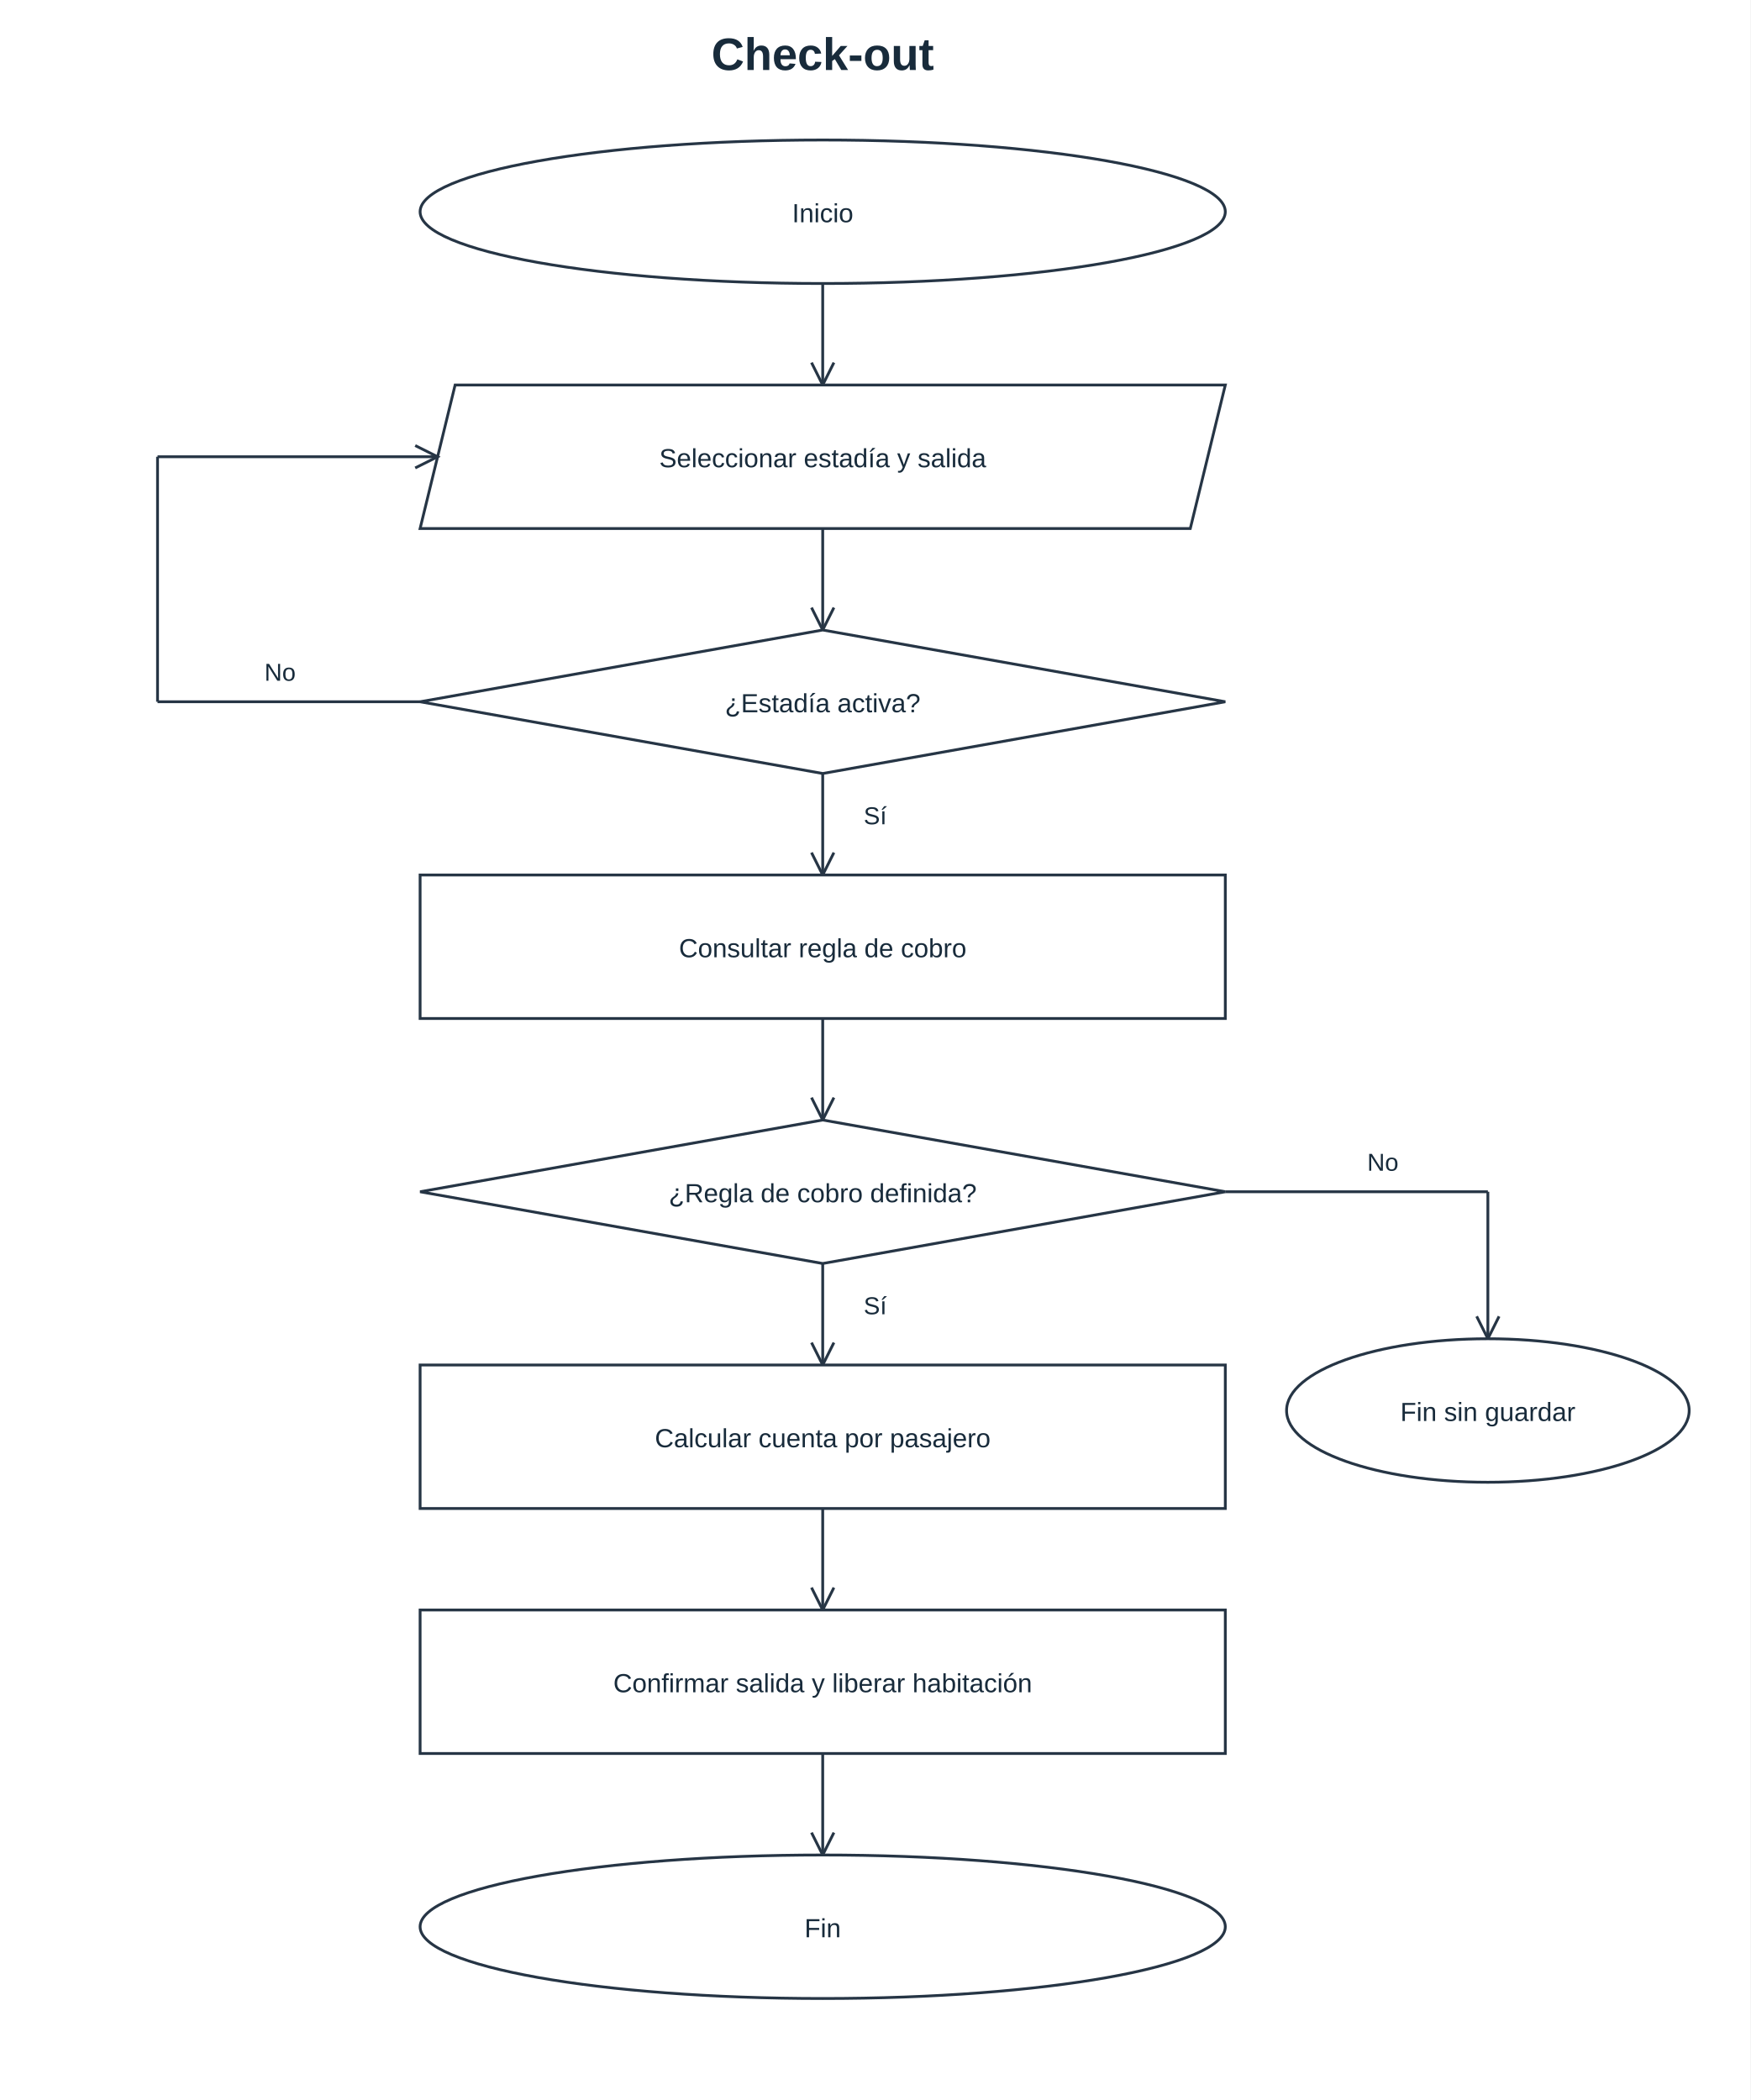
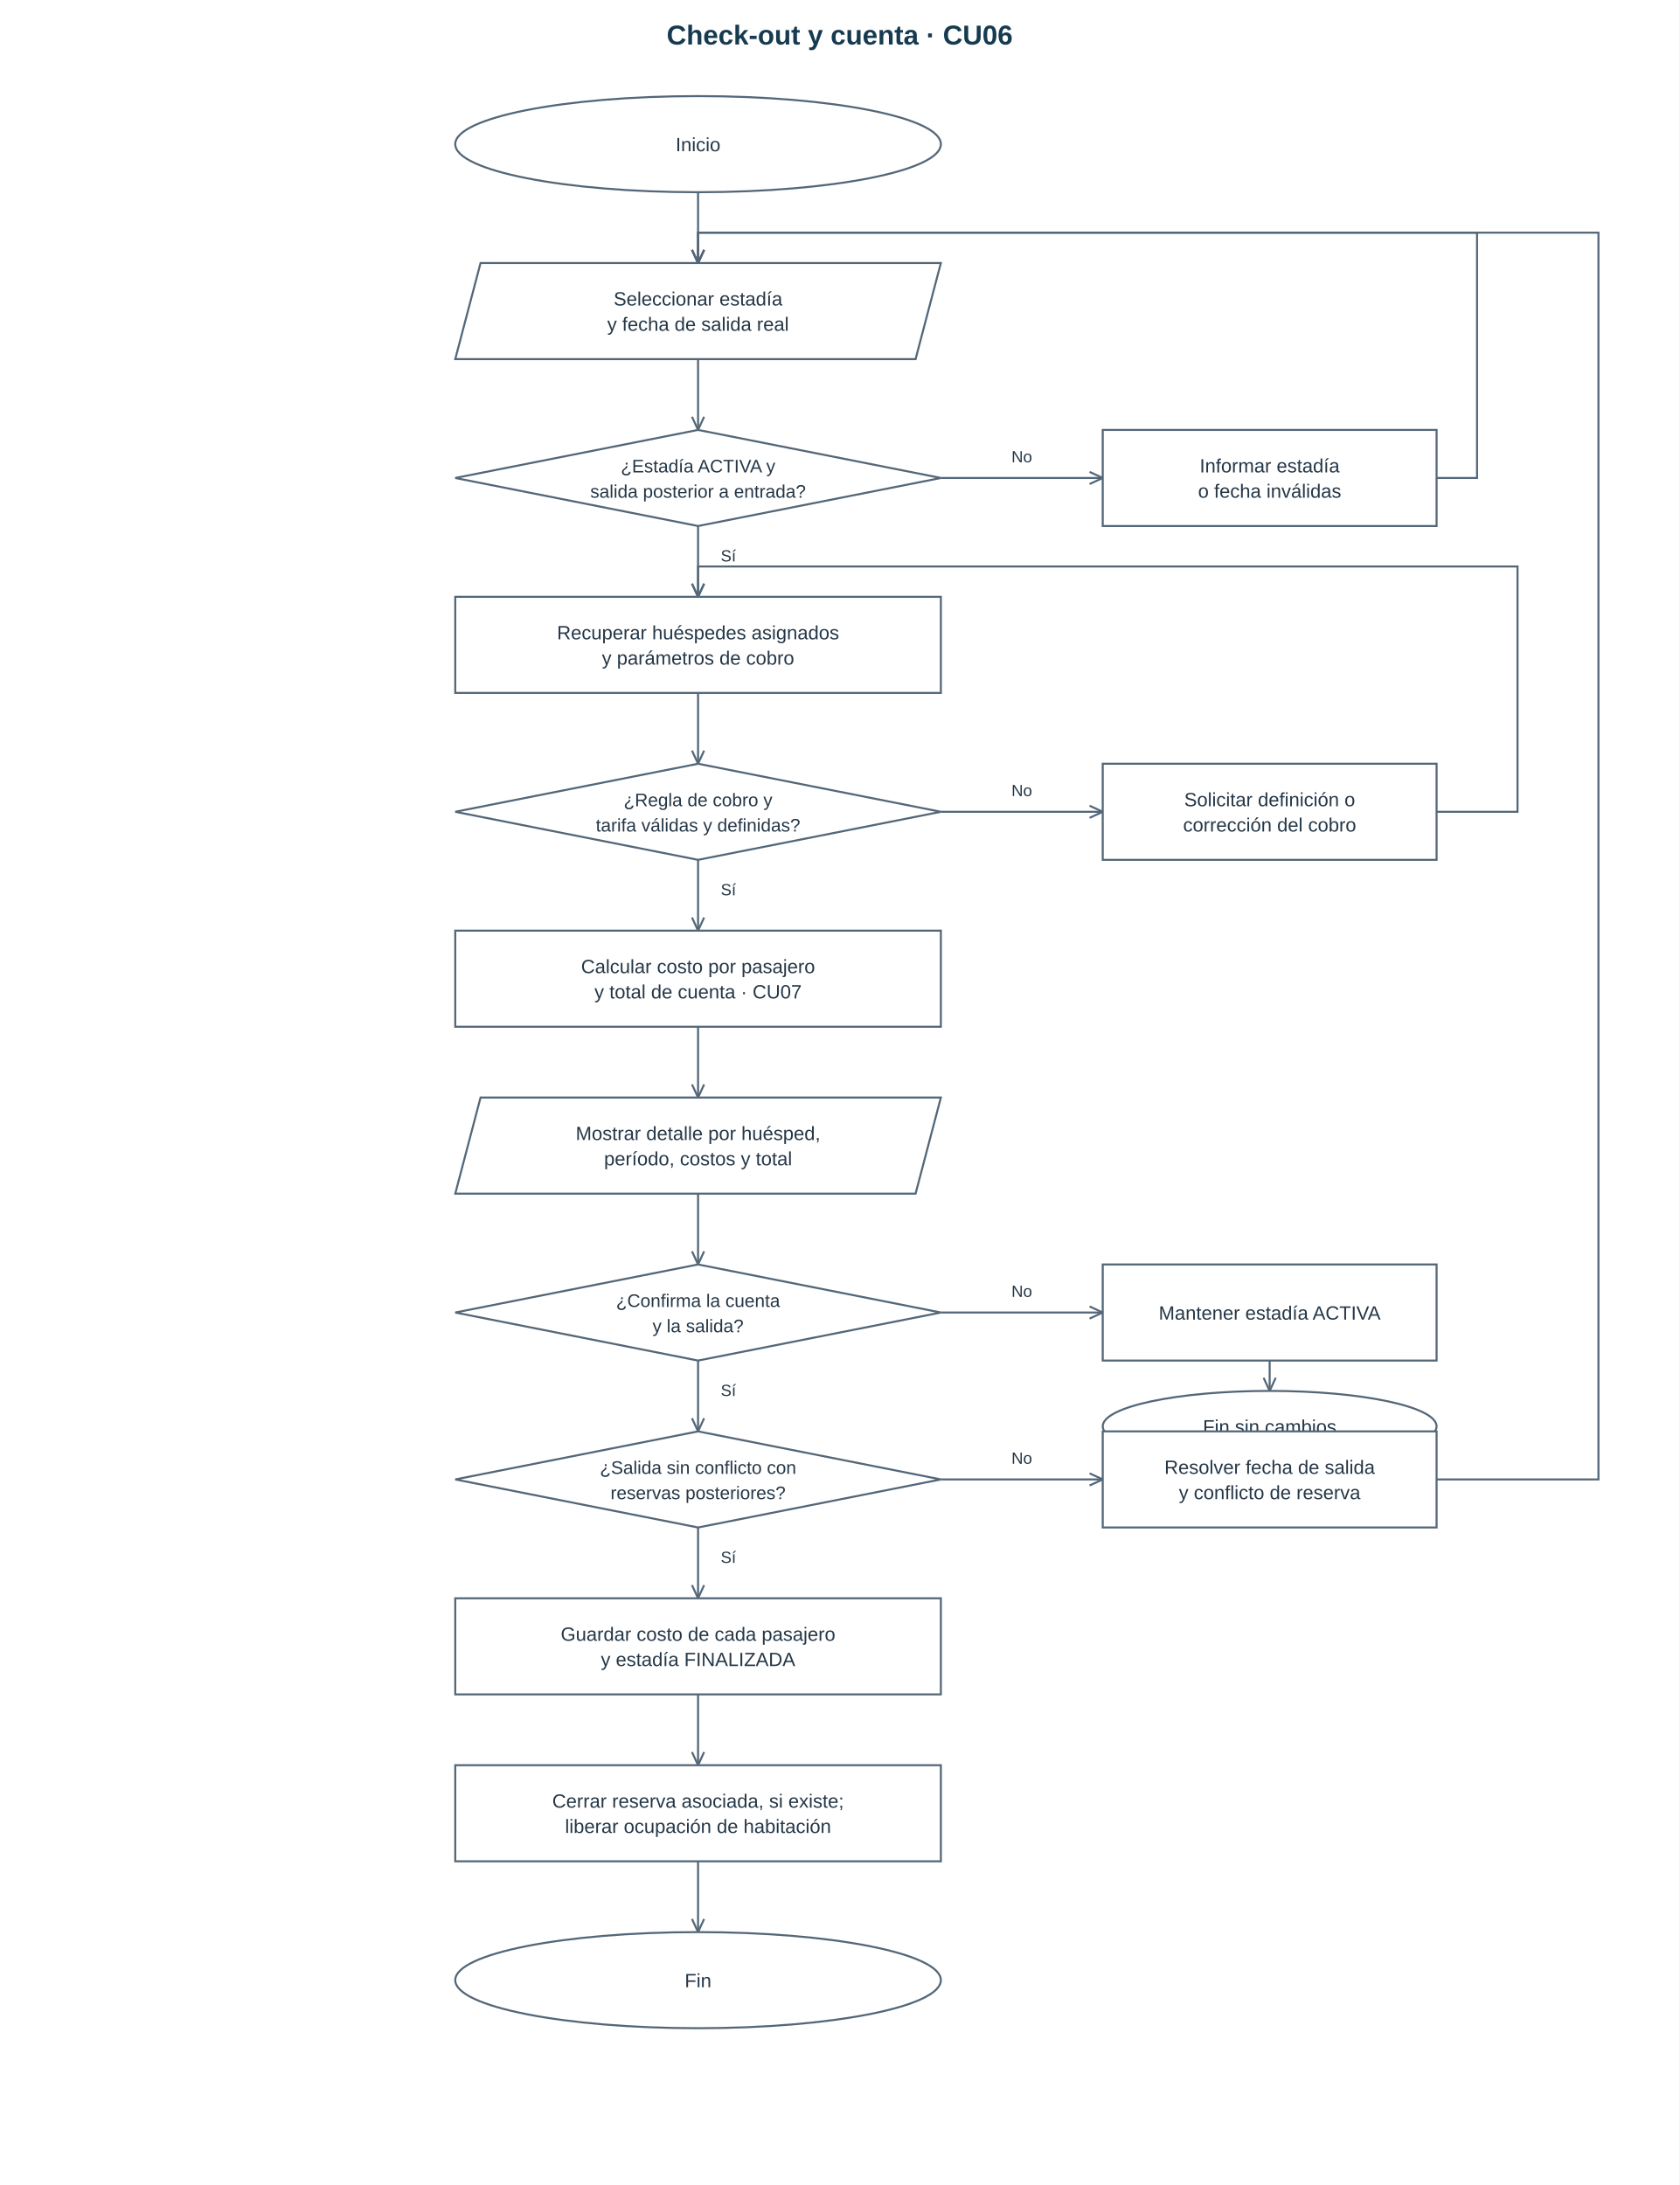
- <svg xmlns="http://www.w3.org/2000/svg" width="1000" height="1200" viewBox="0 0 1000 1200">
-   <defs>
-     <marker id="arrow" markerWidth="10" markerHeight="10" refX="9" refY="5" orient="auto">
-       <path d="M1,1 L9,5 L1,9" fill="none" stroke="#263545" />
-     </marker>
-   </defs>
+ <svg xmlns="http://www.w3.org/2000/svg" width="1660" height="2160" viewBox="0 0 1660 2160">
  <rect width="100%" height="100%" fill="white" />
-   <g font-family="Arial, sans-serif" fill="#182b3b">
-     <text x="470" y="40" font-size="26" text-anchor="middle" font-weight="bold">Check-out</text>
-     <ellipse cx="470.0" cy="121.0" rx="230.0" ry="41.0" fill="#ffffff" stroke="#263545" stroke-width="1.6" />
-     <text x="470.0" y="127.0" font-size="15" text-anchor="middle" font-weight="normal">Inicio</text>
-     <path d="M470,162 L470,220" fill="none" stroke="#263545" stroke-width="1.6" marker-end="url(#arrow)" />
-     <polygon points="260,220 700,220 680,302 240,302" fill="#ffffff" stroke="#263545" stroke-width="1.6" />
-     <text x="470.0" y="267.0" font-size="15" text-anchor="middle" font-weight="normal">Seleccionar estadía y salida</text>
-     <path d="M470,302 L470,360" fill="none" stroke="#263545" stroke-width="1.6" marker-end="url(#arrow)" />
-     <polygon points="470.0,360 700,401.0 470.0,442 240,401.0" fill="#ffffff" stroke="#263545" stroke-width="1.6" />
-     <text x="470.0" y="407.0" font-size="15" text-anchor="middle" font-weight="normal">¿Estadía activa?</text>
-     <path d="M470,442 L470,500" fill="none" stroke="#263545" stroke-width="1.6" marker-end="url(#arrow)" />
-     <text x="500" y="471" font-size="14" text-anchor="middle" font-weight="normal">Sí</text>
-     <rect x="240" y="500" width="460" height="82" fill="#ffffff" stroke="#263545" stroke-width="1.6" />
-     <text x="470.0" y="547.0" font-size="15" text-anchor="middle" font-weight="normal">Consultar regla de cobro</text>
-     <path d="M470,582 L470,640" fill="none" stroke="#263545" stroke-width="1.6" marker-end="url(#arrow)" />
-     <polygon points="470.0,640 700,681.0 470.0,722 240,681.0" fill="#ffffff" stroke="#263545" stroke-width="1.6" />
-     <text x="470.0" y="687.0" font-size="15" text-anchor="middle" font-weight="normal">¿Regla de cobro definida?</text>
-     <path d="M470,722 L470,780" fill="none" stroke="#263545" stroke-width="1.6" marker-end="url(#arrow)" />
-     <text x="500" y="751" font-size="14" text-anchor="middle" font-weight="normal">Sí</text>
-     <rect x="240" y="780" width="460" height="82" fill="#ffffff" stroke="#263545" stroke-width="1.6" />
-     <text x="470.0" y="827.0" font-size="15" text-anchor="middle" font-weight="normal">Calcular cuenta por pasajero</text>
-     <path d="M470,862 L470,920" fill="none" stroke="#263545" stroke-width="1.6" marker-end="url(#arrow)" />
-     <rect x="240" y="920" width="460" height="82" fill="#ffffff" stroke="#263545" stroke-width="1.6" />
-     <text x="470.0" y="967.0" font-size="15" text-anchor="middle" font-weight="normal">Confirmar salida y liberar habitación</text>
-     <path d="M470,1002 L470,1060" fill="none" stroke="#263545" stroke-width="1.6" marker-end="url(#arrow)" />
-     <ellipse cx="470.0" cy="1101.0" rx="230.0" ry="41.0" fill="#ffffff" stroke="#263545" stroke-width="1.6" />
-     <text x="470.0" y="1107.0" font-size="15" text-anchor="middle" font-weight="normal">Fin</text>
-     <path d="M240,401 L90,401" fill="none" stroke="#263545" stroke-width="1.6" />
-     <path d="M90,401 L90,261" fill="none" stroke="#263545" stroke-width="1.6" />
-     <path d="M90,261 L250,261" fill="none" stroke="#263545" stroke-width="1.6" marker-end="url(#arrow)" />
-     <text x="160" y="389" font-size="14" text-anchor="middle" font-weight="normal">No</text>
-     <path d="M700,681 L850,681" fill="none" stroke="#263545" stroke-width="1.6" />
-     <path d="M850,681 L850,765" fill="none" stroke="#263545" stroke-width="1.6" marker-end="url(#arrow)" />
-     <text x="790" y="669" font-size="14" text-anchor="middle" font-weight="normal">No</text>
-     <ellipse cx="850.0" cy="806.0" rx="115.0" ry="41.0" fill="#ffffff" stroke="#263545" stroke-width="1.6" />
-     <text x="850.0" y="812.0" font-size="15" text-anchor="middle" font-weight="normal">Fin sin guardar</text>
+   <g font-family="Arial,sans-serif">
+     <text x="830.0" y="44" font-size="27" text-anchor="middle" fill="#163b50" font-weight="bold">Check-out y cuenta · CU06</text>
+     <path d="M690.0,190 L690.0,260" fill="none" stroke="#546778" stroke-width="2" />
+     <path d="M684.0,247.0 L690.0,260 L696.0,247.0" fill="none" stroke="#546778" stroke-width="2" />
+     <path d="M690.0,355 L690.0,425" fill="none" stroke="#546778" stroke-width="2" />
+     <path d="M684.0,412.0 L690.0,425 L696.0,412.0" fill="none" stroke="#546778" stroke-width="2" />
+     <path d="M690.0,520 L690.0,590" fill="none" stroke="#546778" stroke-width="2" />
+     <path d="M684.0,577.0 L690.0,590 L696.0,577.0" fill="none" stroke="#546778" stroke-width="2" />
+     <text x="720" y="555" font-size="16" text-anchor="middle" fill="#253747" font-weight="normal">Sí</text>
+     <path d="M690.0,685 L690.0,755" fill="none" stroke="#546778" stroke-width="2" />
+     <path d="M684.0,742.0 L690.0,755 L696.0,742.0" fill="none" stroke="#546778" stroke-width="2" />
+     <path d="M690.0,850 L690.0,920" fill="none" stroke="#546778" stroke-width="2" />
+     <path d="M684.0,907.0 L690.0,920 L696.0,907.0" fill="none" stroke="#546778" stroke-width="2" />
+     <text x="720" y="885" font-size="16" text-anchor="middle" fill="#253747" font-weight="normal">Sí</text>
+     <path d="M690.0,1015 L690.0,1085" fill="none" stroke="#546778" stroke-width="2" />
+     <path d="M684.0,1072.0 L690.0,1085 L696.0,1072.0" fill="none" stroke="#546778" stroke-width="2" />
+     <path d="M690.0,1180 L690.0,1250" fill="none" stroke="#546778" stroke-width="2" />
+     <path d="M684.0,1237.0 L690.0,1250 L696.0,1237.0" fill="none" stroke="#546778" stroke-width="2" />
+     <path d="M690.0,1345 L690.0,1415" fill="none" stroke="#546778" stroke-width="2" />
+     <path d="M684.0,1402.0 L690.0,1415 L696.0,1402.0" fill="none" stroke="#546778" stroke-width="2" />
+     <text x="720" y="1380" font-size="16" text-anchor="middle" fill="#253747" font-weight="normal">Sí</text>
+     <path d="M690.0,1510 L690.0,1580" fill="none" stroke="#546778" stroke-width="2" />
+     <path d="M684.0,1567.0 L690.0,1580 L696.0,1567.0" fill="none" stroke="#546778" stroke-width="2" />
+     <text x="720" y="1545" font-size="16" text-anchor="middle" fill="#253747" font-weight="normal">Sí</text>
+     <path d="M690.0,1675 L690.0,1745" fill="none" stroke="#546778" stroke-width="2" />
+     <path d="M684.0,1732.0 L690.0,1745 L696.0,1732.0" fill="none" stroke="#546778" stroke-width="2" />
+     <path d="M690.0,1840 L690.0,1910" fill="none" stroke="#546778" stroke-width="2" />
+     <path d="M684.0,1897.0 L690.0,1910 L696.0,1897.0" fill="none" stroke="#546778" stroke-width="2" />
+     <path d="M930,472.5 L1090,472.5" fill="none" stroke="#546778" stroke-width="2" />
+     <path d="M1077.0,478.5 L1090,472.5 L1077.0,466.5" fill="none" stroke="#546778" stroke-width="2" />
+     <text x="1010" y="457" font-size="16" text-anchor="middle" fill="#253747" font-weight="normal">No</text>
+     <path d="M1420,472.5 L1460,472.5 L1460,230 L690,230 L690.0,260" fill="none" stroke="#546778" stroke-width="2" />
+     <path d="M684.0,247.0 L690.0,260 L696.0,247.0" fill="none" stroke="#546778" stroke-width="2" />
+     <path d="M930,802.5 L1090,802.5" fill="none" stroke="#546778" stroke-width="2" />
+     <path d="M1077.0,808.5 L1090,802.5 L1077.0,796.5" fill="none" stroke="#546778" stroke-width="2" />
+     <text x="1010" y="787" font-size="16" text-anchor="middle" fill="#253747" font-weight="normal">No</text>
+     <path d="M1420,802.5 L1500,802.5 L1500,560 L690,560 L690.0,590" fill="none" stroke="#546778" stroke-width="2" />
+     <path d="M684.0,577.0 L690.0,590 L696.0,577.0" fill="none" stroke="#546778" stroke-width="2" />
+     <path d="M930,1297.5 L1090,1297.5" fill="none" stroke="#546778" stroke-width="2" />
+     <path d="M1077.0,1303.5 L1090,1297.5 L1077.0,1291.5" fill="none" stroke="#546778" stroke-width="2" />
+     <text x="1010" y="1282" font-size="16" text-anchor="middle" fill="#253747" font-weight="normal">No</text>
+     <path d="M1255.0,1345 L1255.0,1375" fill="none" stroke="#546778" stroke-width="2" />
+     <path d="M1249.0,1362.0 L1255.0,1375 L1261.0,1362.0" fill="none" stroke="#546778" stroke-width="2" />
+     <path d="M930,1462.5 L1090,1462.5" fill="none" stroke="#546778" stroke-width="2" />
+     <path d="M1077.0,1468.5 L1090,1462.5 L1077.0,1456.5" fill="none" stroke="#546778" stroke-width="2" />
+     <text x="1010" y="1447" font-size="16" text-anchor="middle" fill="#253747" font-weight="normal">No</text>
+     <path d="M1420,1462.5 L1580,1462.5 L1580,230 L690,230 L690.0,260" fill="none" stroke="#546778" stroke-width="2" />
+     <path d="M684.0,247.0 L690.0,260 L696.0,247.0" fill="none" stroke="#546778" stroke-width="2" />
+     <ellipse cx="690.0" cy="142.5" rx="240.0" ry="47.5" fill="#ffffff" stroke="#546778" stroke-width="2" />
+     <text x="690.0" y="149.5" font-size="19" text-anchor="middle" fill="#253747" font-weight="normal">Inicio</text>
+     <path d="M475,260 L930,260 L905,355 L450,355 Z" fill="#ffffff" stroke="#546778" stroke-width="2" />
+     <text x="690.0" y="302.0" font-size="19" text-anchor="middle" fill="#253747" font-weight="normal">Seleccionar estadía</text>
+     <text x="690.0" y="327.0" font-size="19" text-anchor="middle" fill="#253747" font-weight="normal">y fecha de salida real</text>
+     <path d="M690.0,425 L930,472.5 L690.0,520 L450,472.5 Z" fill="#ffffff" stroke="#546778" stroke-width="2" />
+     <text x="690.0" y="467.0" font-size="18" text-anchor="middle" fill="#253747" font-weight="normal">¿Estadía ACTIVA y</text>
+     <text x="690.0" y="492.0" font-size="18" text-anchor="middle" fill="#253747" font-weight="normal">salida posterior a entrada?</text>
+     <path d="M450,590 L930,590 L930,685 L450,685 Z" fill="#ffffff" stroke="#546778" stroke-width="2" />
+     <text x="690.0" y="632.0" font-size="19" text-anchor="middle" fill="#253747" font-weight="normal">Recuperar huéspedes asignados</text>
+     <text x="690.0" y="657.0" font-size="19" text-anchor="middle" fill="#253747" font-weight="normal">y parámetros de cobro</text>
+     <path d="M690.0,755 L930,802.5 L690.0,850 L450,802.5 Z" fill="#ffffff" stroke="#546778" stroke-width="2" />
+     <text x="690.0" y="797.0" font-size="18" text-anchor="middle" fill="#253747" font-weight="normal">¿Regla de cobro y</text>
+     <text x="690.0" y="822.0" font-size="18" text-anchor="middle" fill="#253747" font-weight="normal">tarifa válidas y definidas?</text>
+     <path d="M450,920 L930,920 L930,1015 L450,1015 Z" fill="#ffffff" stroke="#546778" stroke-width="2" />
+     <text x="690.0" y="962.0" font-size="19" text-anchor="middle" fill="#253747" font-weight="normal">Calcular costo por pasajero</text>
+     <text x="690.0" y="987.0" font-size="19" text-anchor="middle" fill="#253747" font-weight="normal">y total de cuenta · CU07</text>
+     <path d="M475,1085 L930,1085 L905,1180 L450,1180 Z" fill="#ffffff" stroke="#546778" stroke-width="2" />
+     <text x="690.0" y="1127.0" font-size="19" text-anchor="middle" fill="#253747" font-weight="normal">Mostrar detalle por huésped,</text>
+     <text x="690.0" y="1152.0" font-size="19" text-anchor="middle" fill="#253747" font-weight="normal">período, costos y total</text>
+     <path d="M690.0,1250 L930,1297.5 L690.0,1345 L450,1297.5 Z" fill="#ffffff" stroke="#546778" stroke-width="2" />
+     <text x="690.0" y="1292.0" font-size="18" text-anchor="middle" fill="#253747" font-weight="normal">¿Confirma la cuenta</text>
+     <text x="690.0" y="1317.0" font-size="18" text-anchor="middle" fill="#253747" font-weight="normal">y la salida?</text>
+     <path d="M690.0,1415 L930,1462.5 L690.0,1510 L450,1462.5 Z" fill="#ffffff" stroke="#546778" stroke-width="2" />
+     <text x="690.0" y="1457.0" font-size="18" text-anchor="middle" fill="#253747" font-weight="normal">¿Salida sin conflicto con</text>
+     <text x="690.0" y="1482.0" font-size="18" text-anchor="middle" fill="#253747" font-weight="normal">reservas posteriores?</text>
+     <path d="M450,1580 L930,1580 L930,1675 L450,1675 Z" fill="#ffffff" stroke="#546778" stroke-width="2" />
+     <text x="690.0" y="1622.0" font-size="19" text-anchor="middle" fill="#253747" font-weight="normal">Guardar costo de cada pasajero</text>
+     <text x="690.0" y="1647.0" font-size="19" text-anchor="middle" fill="#253747" font-weight="normal">y estadía FINALIZADA</text>
+     <path d="M450,1745 L930,1745 L930,1840 L450,1840 Z" fill="#ffffff" stroke="#546778" stroke-width="2" />
+     <text x="690.0" y="1787.0" font-size="19" text-anchor="middle" fill="#253747" font-weight="normal">Cerrar reserva asociada, si existe;</text>
+     <text x="690.0" y="1812.0" font-size="19" text-anchor="middle" fill="#253747" font-weight="normal">liberar ocupación de habitación</text>
+     <ellipse cx="690.0" cy="1957.5" rx="240.0" ry="47.5" fill="#ffffff" stroke="#546778" stroke-width="2" />
+     <text x="690.0" y="1964.5" font-size="19" text-anchor="middle" fill="#253747" font-weight="normal">Fin</text>
+     <path d="M1090,425 L1420,425 L1420,520 L1090,520 Z" fill="#ffffff" stroke="#546778" stroke-width="2" />
+     <text x="1255.0" y="467.0" font-size="19" text-anchor="middle" fill="#253747" font-weight="normal">Informar estadía</text>
+     <text x="1255.0" y="492.0" font-size="19" text-anchor="middle" fill="#253747" font-weight="normal">o fecha inválidas</text>
+     <path d="M1090,755 L1420,755 L1420,850 L1090,850 Z" fill="#ffffff" stroke="#546778" stroke-width="2" />
+     <text x="1255.0" y="797.0" font-size="19" text-anchor="middle" fill="#253747" font-weight="normal">Solicitar definición o</text>
+     <text x="1255.0" y="822.0" font-size="19" text-anchor="middle" fill="#253747" font-weight="normal">corrección del cobro</text>
+     <path d="M1090,1250 L1420,1250 L1420,1345 L1090,1345 Z" fill="#ffffff" stroke="#546778" stroke-width="2" />
+     <text x="1255.0" y="1304.5" font-size="19" text-anchor="middle" fill="#253747" font-weight="normal">Mantener estadía ACTIVA</text>
+     <ellipse cx="1255.0" cy="1410.0" rx="165.0" ry="35.0" fill="#ffffff" stroke="#546778" stroke-width="2" />
+     <text x="1255.0" y="1417.0" font-size="19" text-anchor="middle" fill="#253747" font-weight="normal">Fin sin cambios</text>
+     <path d="M1090,1415 L1420,1415 L1420,1510 L1090,1510 Z" fill="#ffffff" stroke="#546778" stroke-width="2" />
+     <text x="1255.0" y="1457.0" font-size="19" text-anchor="middle" fill="#253747" font-weight="normal">Resolver fecha de salida</text>
+     <text x="1255.0" y="1482.0" font-size="19" text-anchor="middle" fill="#253747" font-weight="normal">y conflicto de reserva</text>
  </g>
</svg>
